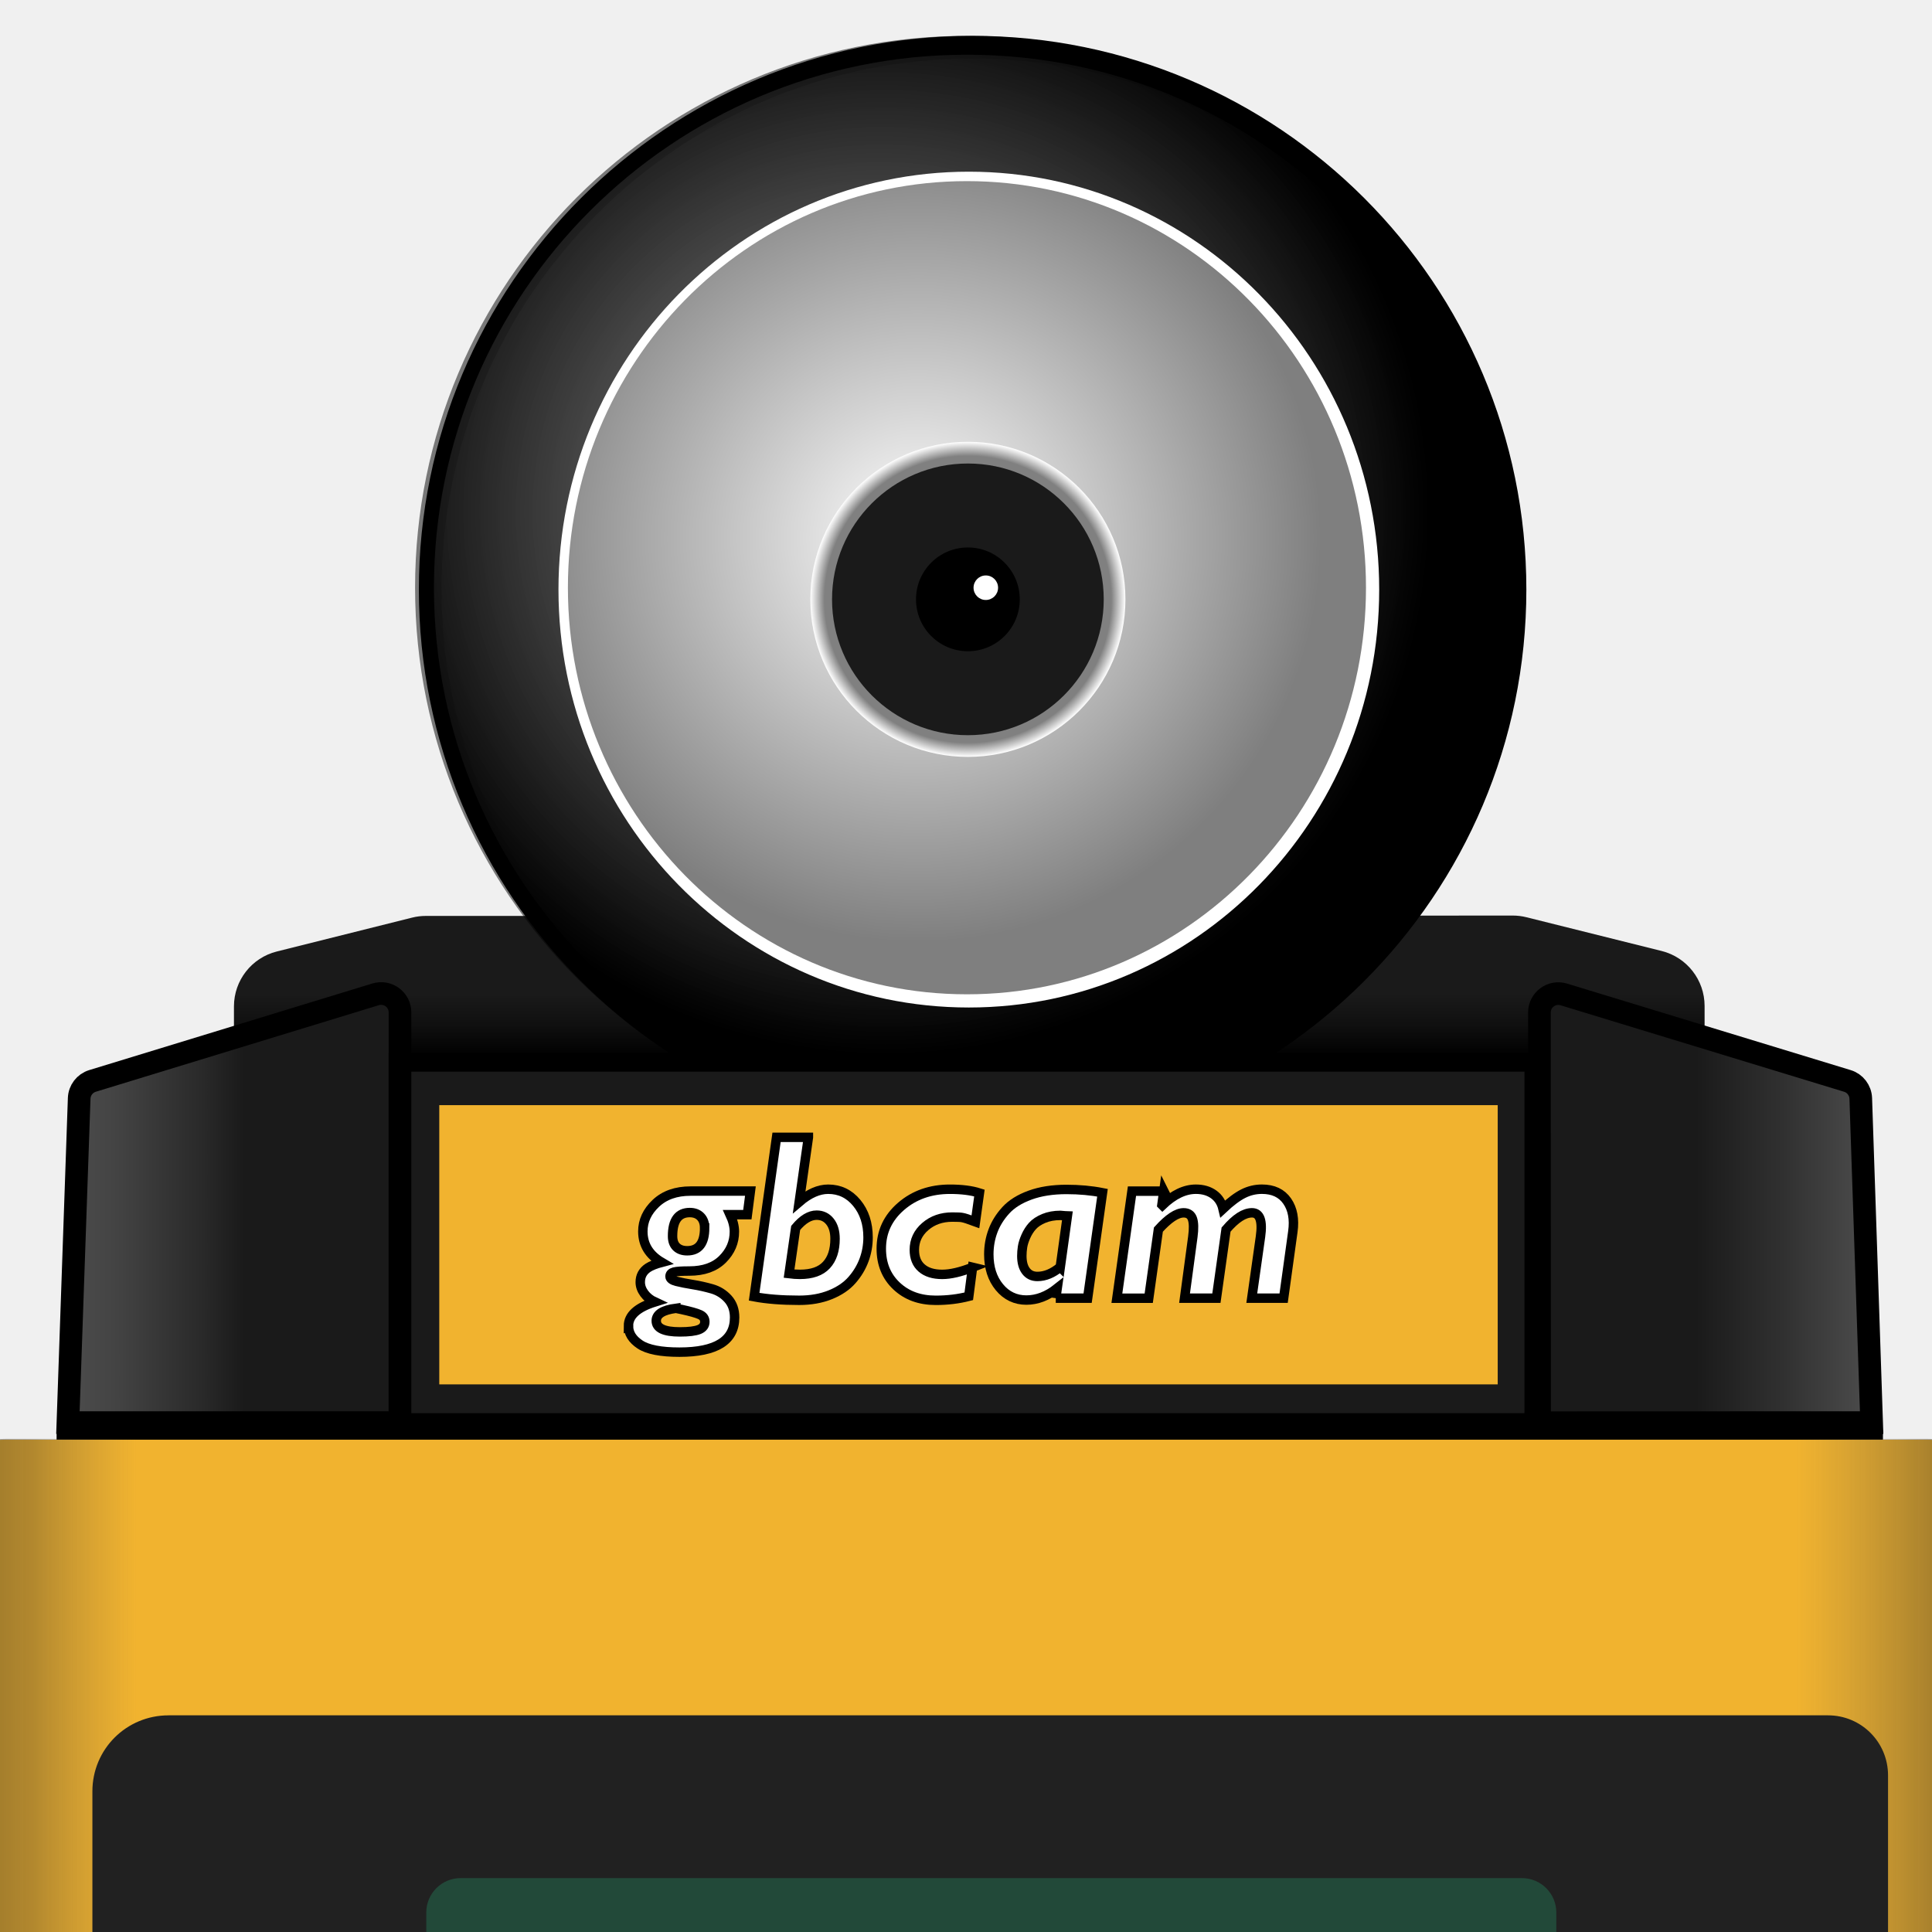
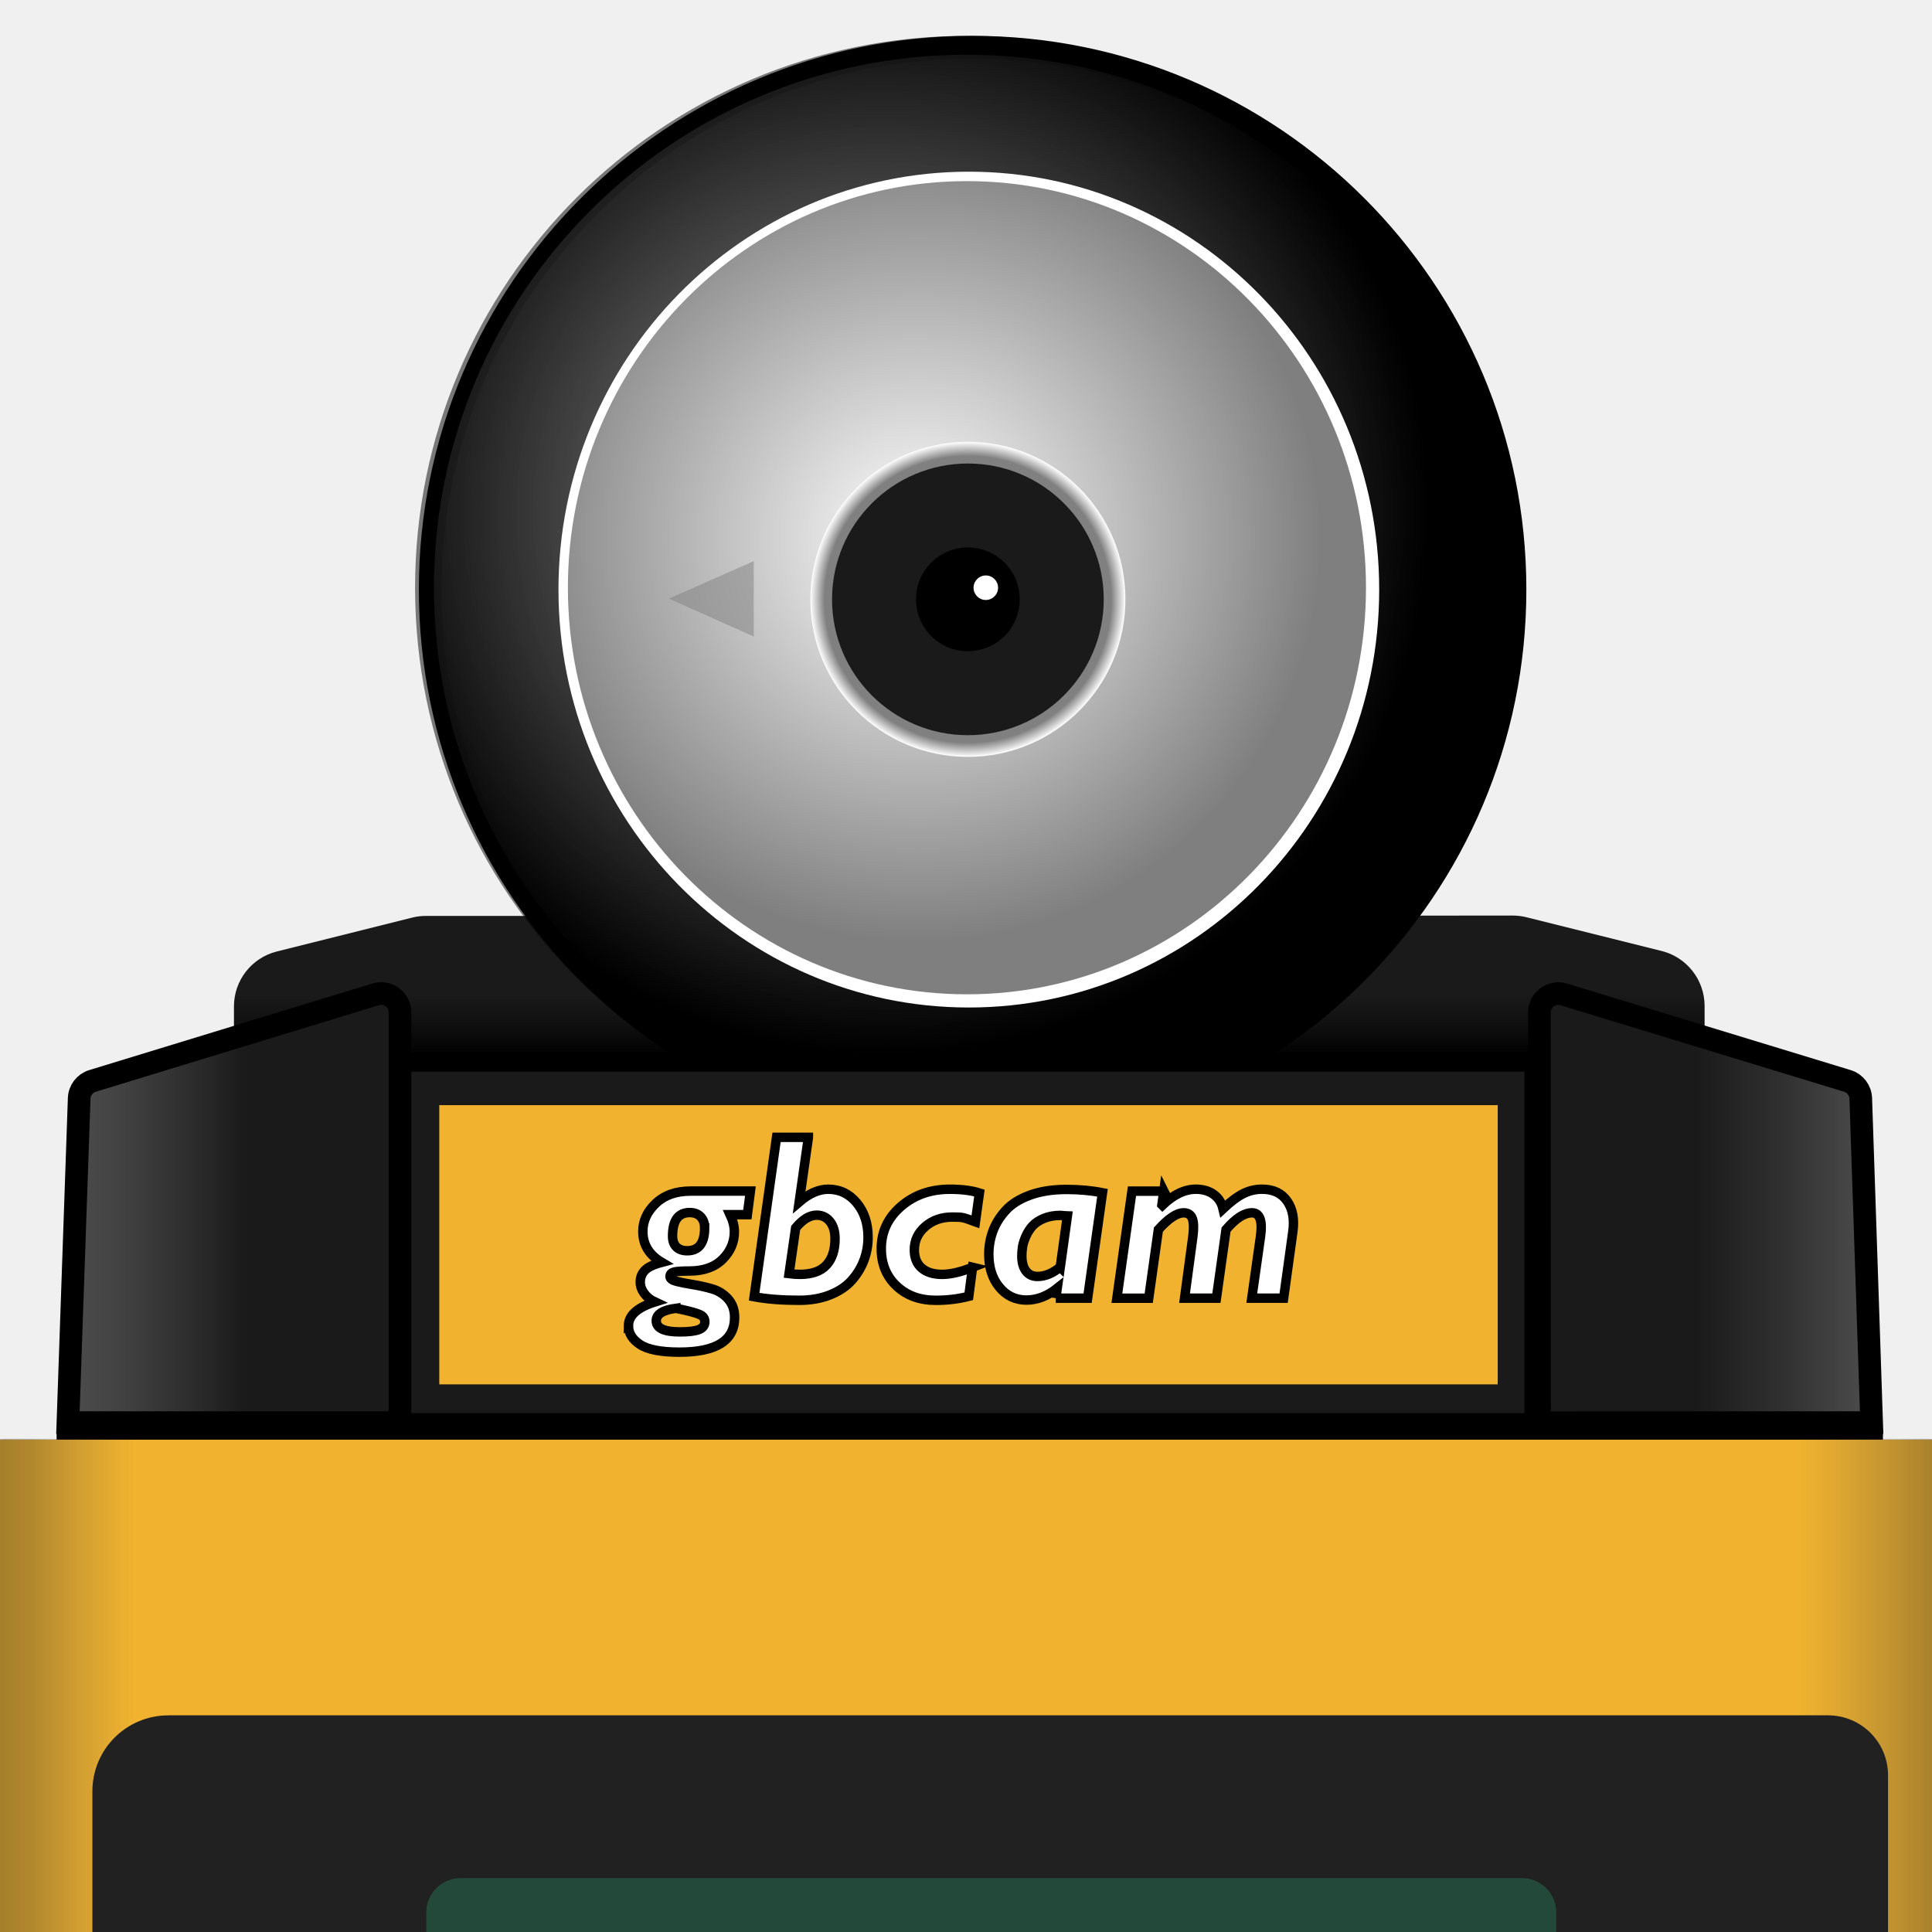
<svg xmlns="http://www.w3.org/2000/svg" xmlns:xlink="http://www.w3.org/1999/xlink" id="Capa_1" data-name="Capa 1" viewBox="0 0 1024 1024">
  <defs>
    <style>
      .cls-1 {
        fill: url(#Degradado_sin_nombre_28);
      }

      .cls-2 {
        fill: url(#Degradado_sin_nombre_53);
      }

      .cls-2, .cls-3, .cls-4, .cls-5, .cls-6, .cls-7, .cls-8, .cls-9, .cls-10 {
        stroke-miterlimit: 10;
      }

      .cls-2, .cls-3, .cls-4, .cls-6, .cls-7, .cls-8, .cls-10 {
        stroke: #000;
      }

      .cls-2, .cls-3, .cls-4, .cls-9 {
        stroke-width: 12px;
      }

      .cls-11, .cls-9, .cls-10 {
        fill: #fff;
      }

      .cls-3 {
        fill: url(#Degradado_sin_nombre_210);
      }

      .cls-4 {
        fill: url(#Degradado_sin_nombre_52);
      }

      .cls-5 {
        stroke: #1a1a1a;
        stroke-width: 20px;
      }

      .cls-5, .cls-12 {
        fill: #f1b32f;
      }

      .cls-13 {
        fill: url(#Degradado_sin_nombre_28-2);
      }

      .cls-6 {
        fill: url(#Degradado_sin_nombre_163);
      }

      .cls-6, .cls-7, .cls-8 {
        stroke-width: 10px;
      }

-       .cls-6, .cls-14, .cls-15 {
+       .cls-6, .cls-14, .cls-15, .cls-16 {
        opacity: .5;
      }

-       .cls-7, .cls-16 {
+       .cls-7, .cls-17 {
        fill: none;
      }

      .cls-8 {
        fill: url(#Degradado_sin_nombre_55);
      }

-       .cls-17 {
+       .cls-18 {
        fill: #224939;
      }

-       .cls-18 {
+       .cls-19 {
        fill: #212121;
      }

-       .cls-19 {
+       .cls-20 {
        clip-path: url(#clippath);
      }

      .cls-14 {
        fill: url(#Degradado_sin_nombre_70);
      }

+       .cls-15 {
+         fill: gray;
+         isolation: isolate;
+       }
+ 
      .cls-9 {
        stroke: #fff;
      }

-       .cls-20 {
+       .cls-21 {
        fill: #1a1a1a;
      }

      .cls-10 {
        stroke-width: 5px;
      }

-       .cls-21 {
+       .cls-22 {
        fill: url(#Degradado_sin_nombre_222);
      }

-       .cls-15 {
+       .cls-16 {
        fill: url(#Degradado_sin_nombre_186);
      }
    </style>
    <linearGradient id="Degradado_sin_nombre_28" data-name="Degradado sin nombre 28" x1="319" y1="485.46" x2="319" y2="561" gradientUnits="userSpaceOnUse">
      <stop offset=".55" stop-color="#1a1a1a" />
      <stop offset=".76" stop-color="#101010" />
      <stop offset=".99" stop-color="#000" />
    </linearGradient>
    <linearGradient id="Degradado_sin_nombre_28-2" data-name="Degradado sin nombre 28" x1="708.45" y1="485.26" x2="708.45" y2="561.01" xlink:href="#Degradado_sin_nombre_28" />
    <radialGradient id="Degradado_sin_nombre_210" data-name="Degradado sin nombre 210" cx="472.77" cy="272.15" fx="460.76" fy="272.15" r="287.5" gradientUnits="userSpaceOnUse">
      <stop offset="0" stop-color="#333" />
      <stop offset=".54" stop-color="#1a1a1a" />
      <stop offset=".97" stop-color="#000" />
    </radialGradient>
    <radialGradient id="Degradado_sin_nombre_163" data-name="Degradado sin nombre 163" cx="469.77" cy="271.15" fx="457.76" fy="271.15" r="287.5" gradientUnits="userSpaceOnUse">
      <stop offset="0" stop-color="#fff" />
      <stop offset="1" stop-color="#000" />
    </radialGradient>
    <radialGradient id="Degradado_sin_nombre_186" data-name="Degradado sin nombre 186" cx="486.39" cy="285.39" fx="486.39" fy="285.39" r="213.51" gradientUnits="userSpaceOnUse">
      <stop offset="0" stop-color="#fff" />
      <stop offset="1" stop-color="#000" />
    </radialGradient>
    <radialGradient id="Degradado_sin_nombre_222" data-name="Degradado sin nombre 222" cx="513" cy="317.67" fx="513" fy="317.67" r="83.5" gradientUnits="userSpaceOnUse">
      <stop offset=".91" stop-color="gray" />
      <stop offset="1" stop-color="#fff" />
    </radialGradient>
    <linearGradient id="Degradado_sin_nombre_55" data-name="Degradado sin nombre 55" x1="35" y1="880.5" x2="993" y2="880.5" gradientUnits="userSpaceOnUse">
      <stop offset="0" stop-color="#4d4d4d" />
      <stop offset=".03" stop-color="#434343" />
      <stop offset=".08" stop-color="#2a2a2a" />
      <stop offset=".1" stop-color="#1a1a1a" />
      <stop offset=".9" stop-color="#1a1a1a" />
      <stop offset=".99" stop-color="#333" />
    </linearGradient>
    <linearGradient id="Degradado_sin_nombre_52" data-name="Degradado sin nombre 52" x1="36" y1="640.29" x2="212" y2="640.29" gradientUnits="userSpaceOnUse">
      <stop offset="0" stop-color="#4d4d4d" />
      <stop offset=".15" stop-color="#434343" />
      <stop offset=".4" stop-color="#2a2a2a" />
      <stop offset=".53" stop-color="#1a1a1a" />
    </linearGradient>
    <linearGradient id="Degradado_sin_nombre_53" data-name="Degradado sin nombre 53" x1="815.93" y1="640.34" x2="992" y2="640.34" gradientUnits="userSpaceOnUse">
      <stop offset=".47" stop-color="#1a1a1a" />
      <stop offset=".74" stop-color="#313131" />
      <stop offset="1" stop-color="#4d4d4d" />
    </linearGradient>
    <clipPath id="clippath">
-       <rect class="cls-16" width="1024" height="1024" />
+       <rect class="cls-17" width="1024" height="1024" />
    </clipPath>
    <linearGradient id="Degradado_sin_nombre_70" data-name="Degradado sin nombre 70" x1="-37.75" y1="1682.13" x2="1062.25" y2="1682.13" gradientUnits="userSpaceOnUse">
      <stop offset="0" stop-color="#1a1a1a" />
      <stop offset=".05" stop-color="#2c2c2c" stop-opacity=".64" />
      <stop offset=".1" stop-color="#4d4d4d" stop-opacity="0" />
      <stop offset=".9" stop-color="#4d4d4d" stop-opacity="0" />
      <stop offset=".99" stop-color="#1a1a1a" />
    </linearGradient>
  </defs>
  <g>
    <path class="cls-1" d="M124,547.98v-14.57c0-13.76,9.36-25.76,22.71-29.1l71.7-17.95c2.38-.6,4.83-.9,7.29-.9h288.3v75.54H124" />
    <path class="cls-13" d="M903.47,547.71v-14.57c-.02-13.76-9.39-25.75-22.74-29.09l-71.71-17.9c-2.38-.59-4.83-.89-7.29-.89l-288.3,.2,.05,75.54,390-.28" />
  </g>
  <circle class="cls-3" cx="515.5" cy="312.5" r="287.5" />
  <circle class="cls-6" cx="512.5" cy="311.5" r="287.5" />
  <ellipse class="cls-9" cx="513.5" cy="312.5" rx="211.5" ry="215.5" />
-   <ellipse class="cls-15" cx="512.5" cy="311.5" rx="211.5" ry="215.5" />
-   <circle class="cls-21" cx="513" cy="317.67" r="83.5" />
-   <circle class="cls-20" cx="513" cy="317.67" r="72" />
+   <ellipse class="cls-16" cx="512.5" cy="311.5" rx="211.5" ry="215.5" />
+   <circle class="cls-22" cx="513" cy="317.67" r="83.5" />
+   <polygon class="cls-15" points="399.5 337.38 354.5 317.28 399.5 297.38 399.5 337.38" />
+   <circle class="cls-21" cx="513" cy="317.67" r="72" />
  <circle cx="513" cy="317.67" r="27.5" />
  <rect class="cls-8" x="35" y="763" width="958" height="235" />
  <rect x="239" y="763" width="49" height="235" />
  <rect x="745" y="763" width="49" height="235" />
  <rect class="cls-5" x="222.82" y="575.75" width="581" height="168" />
  <path class="cls-4" d="M41.97,582.13l-5.97,171.87H212v-217.42c0-6.72-6.5-11.53-12.93-9.56l-150.03,45.89c-4.08,1.25-6.92,4.95-7.07,9.22Z" />
  <path class="cls-2" d="M986.24,582.14c1.92,57.29,3.84,114.57,5.76,171.86l-176,.06-.07-217.42c0-6.72,6.49-11.53,12.92-9.57,50.1,15.28,100.21,30.57,150.31,45.85,4.09,1.25,6.93,4.96,7.08,9.23Z" />
  <rect class="cls-7" x="211" y="563" width="602" height="191" />
  <circle class="cls-11" cx="522.5" cy="311.5" r="6.5" />
  <g>
    <path class="cls-10" d="M333.09,702.81c0-5.58,4.67-9.83,14-12.75-2.33-1.08-4.21-2.58-5.62-4.5-1.42-1.92-2.12-3.92-2.12-6,0-3.25,1.38-5.79,4.12-7.62,1.67-1.08,4.08-2.04,7.25-2.88-6.67-3.92-10-9.38-10-16.38,0-5.58,2.29-10.54,6.88-14.88,4.58-4.33,10.71-6.5,18.38-6.5h31.75l-1.62,12.5h-9.12c1.5,3.25,2.25,6.25,2.25,9,0,5.58-2.08,10.46-6.25,14.62s-10.04,6.25-17.62,6.25c-4.08,0-6.81,.19-8.19,.56s-2.06,1.15-2.06,2.31,1.17,2.04,3.5,2.62c2.33,.58,5.19,1.15,8.56,1.69,3.38,.54,6.75,1.29,10.12,2.25,3.38,.96,6.23,2.73,8.56,5.31,2.33,2.58,3.5,5.88,3.5,9.88,0,12.25-9.75,18.38-29.25,18.38-9.83,0-16.79-1.36-20.88-4.06-4.08-2.71-6.12-5.98-6.12-9.81Zm25.12-9.38c-6.92,.92-10.38,3.12-10.38,6.62,0,3.92,4.17,5.88,12.5,5.88,4.75,0,8.14-.42,10.19-1.25,2.04-.83,3.06-2.21,3.06-4.12,0-1.75-.9-3.02-2.69-3.81-1.79-.79-4.98-1.69-9.56-2.69-1.33-.25-2.38-.46-3.12-.62Zm15.25-42.62c0-2.5-.71-4.48-2.12-5.94-1.42-1.46-3.33-2.19-5.75-2.19-6.08,0-9.12,4.17-9.12,12.5,0,2.5,.69,4.42,2.06,5.75,1.38,1.33,3.27,2,5.69,2,6.17,0,9.25-4.04,9.25-12.12Z" />
    <path class="cls-10" d="M428.47,602.81l-4.88,34.25c5.25-4.5,10.38-6.75,15.38-6.75,6.08,0,11.12,2.42,15.12,7.25,4,4.83,6,10.92,6,18.25,0,4.17-.71,8.17-2.12,12-1.42,3.83-3.54,7.38-6.38,10.62-2.83,3.25-6.67,5.86-11.5,7.81-4.83,1.96-10.33,2.94-16.5,2.94-9.17,0-17.12-.62-23.88-1.88l11.88-84.5h16.88Zm-6.75,48l-3.5,24.25c2,.25,3.92,.38,5.75,.38,6.33,0,11.02-1.64,14.06-4.94,3.04-3.29,4.56-7.94,4.56-13.94,0-3.83-.9-6.88-2.69-9.12-1.79-2.25-4.15-3.38-7.06-3.38-3.67,0-7.38,2.25-11.12,6.75Z" />
    <path class="cls-10" d="M515.47,671.69l-2,15.38c-5.5,1.42-11.33,2.12-17.5,2.12-8.5,0-15.44-2.54-20.81-7.62-5.38-5.08-8.06-11.67-8.06-19.75,0-8.92,3.5-16.39,10.5-22.44,7-6.04,15.62-9.06,25.88-9.06,6.25,0,11.46,.67,15.63,2l-2.12,15.25c-3.58-1.33-5.92-2.08-7-2.25-.75-.17-2.5-.25-5.25-.25-5.67,0-10.44,1.67-14.31,5-3.88,3.33-5.81,7.46-5.81,12.38,0,4.17,1.29,7.38,3.88,9.62,2.58,2.25,6.21,3.38,10.88,3.38,4.42,0,9.79-1.25,16.13-3.75Z" />
    <path class="cls-10" d="M559.59,688.06l.75-5.25c-5.25,4.17-10.71,6.25-16.38,6.25s-10.5-2.27-14.25-6.81c-3.75-4.54-5.62-10.35-5.62-17.44,0-4.33,.73-8.46,2.19-12.38,1.46-3.92,3.73-7.56,6.81-10.94,3.08-3.38,7.38-6.06,12.88-8.06s11.92-3,19.25-3c6.83,0,13.21,.58,19.12,1.75l-7.88,55.88h-16.88Zm2.38-16.5l3.75-27c-.08,0-.61-.06-1.56-.19-.96-.12-1.65-.19-2.06-.19-3.33,0-6.29,.54-8.88,1.62-2.58,1.08-4.58,2.42-6,4-1.42,1.58-2.58,3.42-3.5,5.5-.92,2.08-1.5,3.94-1.75,5.56s-.38,3.23-.38,4.81c0,3.42,.73,6.08,2.19,8,1.46,1.92,3.48,2.88,6.06,2.88,4.08,0,8.12-1.67,12.12-5Z" />
    <path class="cls-10" d="M616.84,631.31l-1,7.25,.25,.25c5.92-5.67,11.83-8.5,17.75-8.5,3.75,0,6.89,.92,9.44,2.75,2.54,1.83,4.19,4.38,4.94,7.62,4-3.75,7.56-6.42,10.69-8,3.12-1.58,6.44-2.38,9.94-2.38,6,0,10.46,2.11,13.38,6.31,2.92,4.21,3.92,9.61,3,16.19l-4.88,35.25h-16.88l4.62-32.62c1.17-8.42-.33-12.62-4.5-12.62s-8.67,2.96-13.75,8.88l-5.12,36.38h-16.88l4.38-32.5c.58-4.42,.5-7.64-.25-9.69-.75-2.04-2.29-3.06-4.62-3.06-3.58,0-8.04,2.96-13.38,8.88l-5.12,36.38h-16.88l8-56.75h16.88Z" />
  </g>
-   <g class="cls-19">
+   <g class="cls-20">
    <g id="layer3">
      <path id="rect9640" class="cls-12" d="M2.63,763.06H1021.36c22.52,0,40.64,18.13,40.64,40.64v1644.9c-15.22,36.43-30.99,54.01-54.72,73.05-40.38,32.43-91.47,50.87-141.54,64.09-57.91,15.29-119.31,10.91-178.93,16.34H2.64c-22.52,0-40.64-18.13-40.64-40.64V803.71c0-22.52,18.13-40.64,40.64-40.64h-.01Z" />
      <path id="rect9640-2" data-name="rect9640" class="cls-14" d="M2.88,762.62H1021.61c22.52,0,40.64,18.13,40.64,40.64v1644.9c-15.22,36.43-30.99,54.01-54.72,73.05-40.38,32.43-91.47,50.87-141.54,64.09-57.91,15.29-119.31,10.91-178.93,16.34H2.89c-22.52,0-40.64-18.13-40.64-40.64V803.27c0-22.52,18.13-40.64,40.64-40.64h-.01Z" />
-       <path id="rect10154" class="cls-18" d="M89.32,909.17c-22.35,0-40.35,17.94-40.35,40.29v644.15c0,22.35,18.01,40.35,40.35,40.35H866.09c74.03,0,133.62-59.59,133.62-133.62v-43.28c.61-2.46,.99-5.05,.99-7.71v-508.36c0-17.64-14.2-31.83-31.83-31.83H89.32Z" />
-       <rect id="rect10161" class="cls-17" x="225.93" y="995.43" width="598.95" height="550.7" rx="18.24" ry="18.24" />
+       <path id="rect10154" class="cls-19" d="M89.32,909.17c-22.35,0-40.35,17.94-40.35,40.29v644.15c0,22.35,18.01,40.35,40.35,40.35H866.09c74.03,0,133.62-59.59,133.62-133.62v-43.28c.61-2.46,.99-5.05,.99-7.71v-508.36c0-17.64-14.2-31.83-31.83-31.83H89.32Z" />
+       <rect id="rect10161" class="cls-18" x="225.93" y="995.43" width="598.95" height="550.7" rx="18.24" ry="18.24" />
    </g>
  </g>
</svg>
